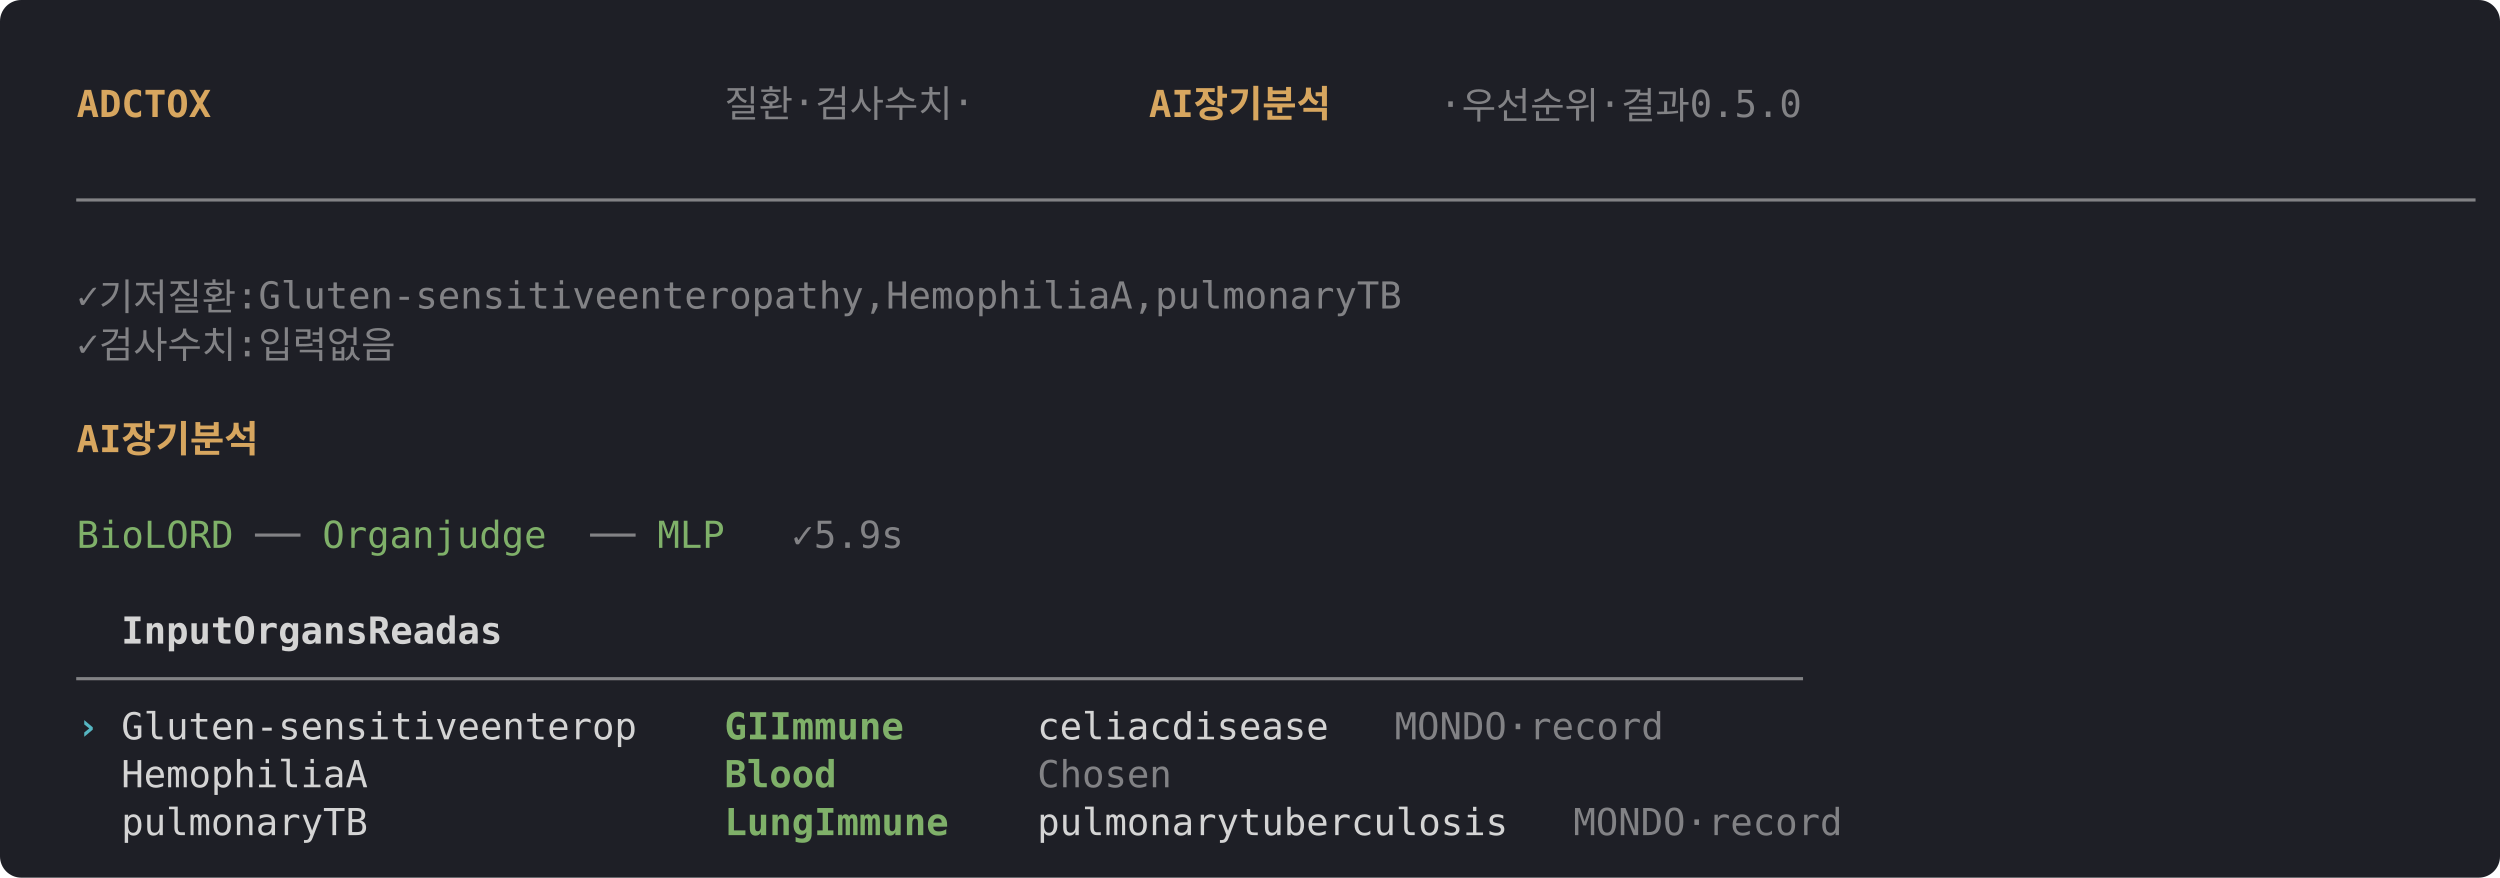
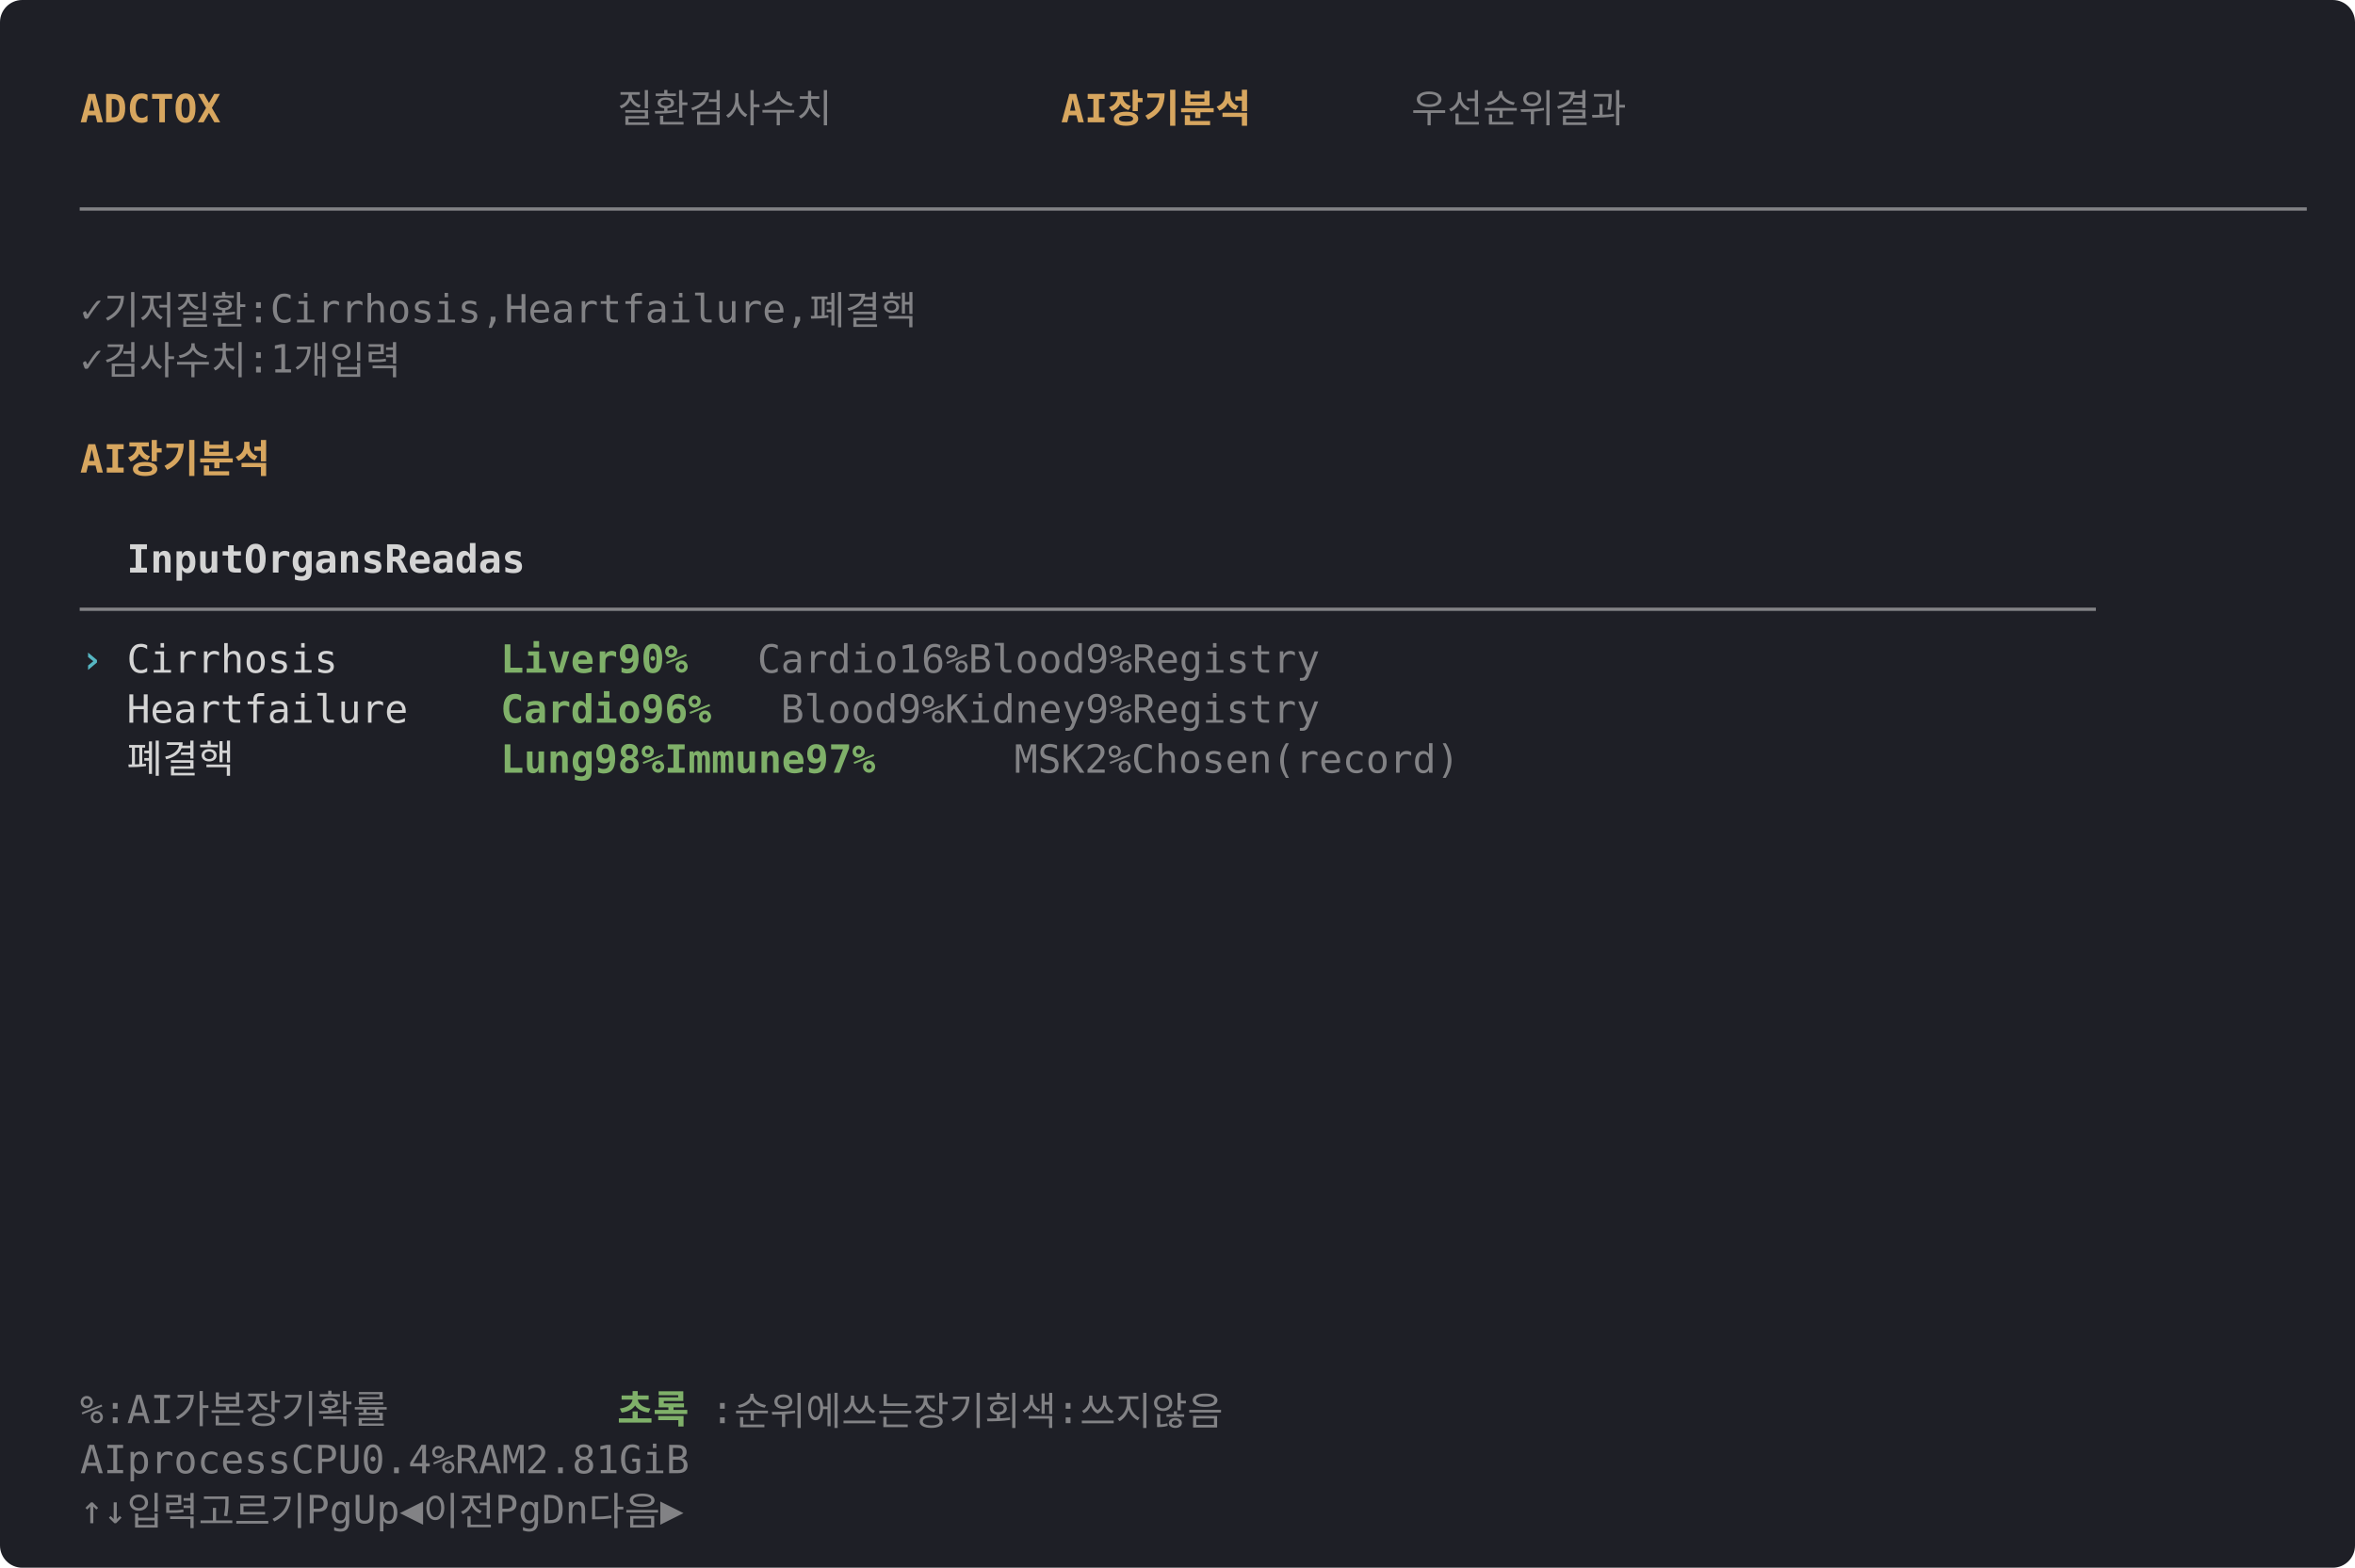
- <svg xmlns="http://www.w3.org/2000/svg" width="940" height="330" font-family="DejaVu Sans Mono, Menlo, Consolas, monospace" font-size="14">
+ <svg xmlns="http://www.w3.org/2000/svg" width="847" height="564" font-family="DejaVu Sans Mono, Menlo, Consolas, monospace" font-size="14">
  <rect width="100%" height="100%" rx="8" fill="#1e1f26" />
  <text x="28.8 37.2 45.6 54.0 62.4 70.8" y="44" fill="#d7a65f" font-weight="bold">ADCTOX</text>
-   <text x="272.4 289.2 314.4 331.2 348.0 373.2 390.0 415.2" y="44" fill="#d4d4d4" opacity="0.55">질환·검사수치·</text>
-   <text x="432.0 440.4 457.2 474.0 499.2 516.0" y="44" fill="#d7a65f" font-weight="bold">AI장기분석</text>
-   <text x="541.2 558.0 574.8 591.6 608.4 633.6 650.4 667.2 885.6 894.0 902.4 910.8 919.2" y="44" fill="#d4d4d4" opacity="0.55">·우선순위·결과0.5.0</text>
-   <text x="28.8 37.2 45.6 54.0 62.4 70.8 79.2 87.6 96.0 104.4 112.8 121.2 129.6 138.0 146.4 154.8 163.2 171.6 180.0 188.4 196.8 205.2 213.6 222.0 230.4 238.8 247.2 255.6 264.0 272.4 280.8 289.2 297.6 306.0 314.4 322.8 331.2 339.6 348.0 356.4 364.8 373.2 381.6 390.0 398.4 406.8 415.2 423.6 432.0 440.4 448.8 457.2 465.6 474.0 482.4 490.8 499.2 507.6 516.0 524.4 532.8 541.2 549.6 558.0 566.4 574.8 583.2 591.6 600.0 608.4 616.8 625.2 633.6 642.0 650.4 658.8 667.2 675.6 684.0 692.4 700.8 709.2 717.6 726.0 734.4 742.8 751.2 759.6 768.0 776.4 784.8 793.2 801.6 810.0 818.4 826.8 835.2 843.6 852.0 860.4 868.8 877.2 885.6 894.0 902.4 910.8 919.2" y="80" fill="#d4d4d4" opacity="0.55">───────────────────────────────────────────────────────────────────────────────────────────────────────────</text>
-   <text x="28.8 45.6 62.4 79.2 96.0 112.8 129.6 138.0 146.4 154.8 163.2 171.6 180.0 188.4 196.8 205.2 213.6 222.0 230.4 238.8 247.2 255.6 272.4 280.8 289.2 297.6 306.0 314.4 322.8 331.2 339.6 348.0 356.4 364.8 381.6 390.0 398.4 406.8 415.2 423.6 432.0 440.4 448.8 457.2 474.0 482.4 499.2 507.6 516.0 524.4 532.8 541.2 549.6 558.0 566.4 583.2 591.6" y="116" fill="#d4d4d4" opacity="0.55">✓기저질환:Gluten-sensitiveenteropathy,HemophiliaA,pulmonaryTB</text>
-   <text x="28.8 45.6 62.4 87.6 104.4 121.2 138.0 154.8 180.0 196.8" y="134" fill="#d4d4d4" opacity="0.55">✓검사수치:입력없음</text>
+   <text x="222.0 238.8 280.8 297.6 322.8 339.6" y="44" fill="#d4d4d4" opacity="0.55">질환검사수치</text>
+   <text x="381.6 390.0 406.8 423.6 448.8 465.6" y="44" fill="#d7a65f" font-weight="bold">AI장기분석</text>
+   <text x="507.6 524.4 541.2 558.0 600.0 616.8" y="44" fill="#d4d4d4" opacity="0.55">우선순위결과</text>
+   <text x="28.8 37.2 45.6 54.0 62.4 70.8 79.2 87.6 96.0 104.4 112.8 121.2 129.6 138.0 146.4 154.8 163.2 171.6 180.0 188.4 196.8 205.2 213.6 222.0 230.4 238.8 247.2 255.6 264.0 272.4 280.8 289.2 297.6 306.0 314.4 322.8 331.2 339.6 348.0 356.4 364.8 373.2 381.6 390.0 398.4 406.8 415.2 423.6 432.0 440.4 448.8 457.2 465.6 474.0 482.4 490.8 499.2 507.6 516.0 524.4 532.8 541.2 549.6 558.0 566.4 574.8 583.2 591.6 600.0 608.4 616.8 625.2 633.6 642.0 650.4 658.8 667.2 675.6 684.0 692.4 700.8 709.2 717.6 726.0 734.4 742.8 751.2 759.6 768.0 776.4 784.8 793.2 801.6 810.0 818.4" y="80" fill="#d4d4d4" opacity="0.55">───────────────────────────────────────────────────────────────────────────────────────────────</text>
+   <text x="28.8 45.6 62.4 79.2 96.0 112.8 129.6 138.0 146.4 154.8 163.2 171.6 180.0 188.4 196.8 205.2 222.0 230.4 238.8 247.2 255.6 272.4 280.8 289.2 297.6 306.0 314.4 322.8 331.2 348.0 364.8 381.6" y="116" fill="#d4d4d4" opacity="0.55">✓기저질환:Cirrhosis,Heartfailure,폐결핵</text>
+   <text x="28.8 45.6 62.4 87.6 104.4 121.2 138.0 146.4 171.6 188.4" y="134" fill="#d4d4d4" opacity="0.55">✓검사수치:1개입력</text>
  <text x="28.8 37.2 54.0 70.8 96.0 112.8" y="170" fill="#d7a65f" font-weight="bold">AI장기분석</text>
-   <text x="28.8 37.2 45.6 54.0 62.4 70.8 79.2" y="206" fill="#7fb069">BioLORD</text>
-   <text x="96.0 104.4" y="206" fill="#d4d4d4" opacity="0.55">──</text>
-   <text x="121.2 129.6 138.0 146.4 154.8 171.6 180.0 188.4 196.8 205.2" y="206" fill="#7fb069">Organjudge</text>
-   <text x="222.0 230.4" y="206" fill="#d4d4d4" opacity="0.55">──</text>
-   <text x="247.2 255.6 264.0" y="206" fill="#7fb069">MLP</text>
-   <text x="297.6 314.4 322.8 331.2 348.0" y="206" fill="#d4d4d4" opacity="0.55">✓5.9s</text>
-   <text x="45.6 54.0 62.4 70.8 79.2 272.4 280.8 289.2 297.6 306.0 314.4 390.0 398.4 406.8 415.2 432.0 440.4" y="242" fill="#d4d4d4" font-weight="bold">InputOrgansReadas</text>
-   <text x="28.8 37.2 45.6 54.0 62.4 70.8 79.2 87.6 96.0 104.4 112.8 121.2 129.6 138.0 146.4 154.8 163.2 171.6 180.0 188.4 196.8 205.2 213.6 222.0 230.4 238.8 247.2 255.6 264.0 272.4 280.8 289.2 297.6 306.0 314.4 322.8 331.2 339.6 348.0 356.4 364.8 373.2 381.6 390.0 398.4 406.8 415.2 423.6 432.0 440.4 448.8 457.2 465.6 474.0 482.4 490.8 499.2 507.6 516.0 524.4 532.8 541.2 549.6 558.0 566.4 574.8 583.2 591.6 600.0 608.4 616.8 625.2 633.6 642.0 650.4 658.8 667.2" y="260" fill="#d4d4d4" opacity="0.55">─────────────────────────────────────────────────────────────────────────────</text>
-   <text x="28.8" y="278" fill="#56b6c2" font-weight="bold">›</text>
-   <text x="45.6 54.0 62.4 70.8 79.2 87.6 96.0 104.4 112.8 121.2 129.6 138.0 146.4 154.8 163.2 171.6 188.4 196.8 205.2 213.6 222.0 230.4 238.8" y="278" fill="#d4d4d4">Gluten-sensitiveenterop</text>
-   <text x="272.4 280.8 297.6 306.0 314.4 322.8 331.2 339.6" y="278" fill="#7fb069" font-weight="bold">GIImmune</text>
-   <text x="390.0 398.4 406.8 415.2 423.6 432.0 448.8 457.2 465.6 474.0 482.4 490.8 499.2" y="278" fill="#d4d4d4">celiacdisease</text>
-   <text x="524.4 532.8 541.2 549.6 558.0 574.8 591.6 600.0 608.4 616.8 625.2 633.6" y="278" fill="#d4d4d4" opacity="0.55">MONDO·record</text>
-   <text x="45.6 54.0 62.4 70.8 79.2 87.6 96.0 104.4 112.8 121.2 138.0" y="296" fill="#d4d4d4">HemophiliaA</text>
-   <text x="272.4 280.8 289.2 297.6 306.0" y="296" fill="#7fb069" font-weight="bold">Blood</text>
-   <text x="390.0 398.4 406.8 415.2 423.6 432.0" y="296" fill="#d4d4d4" opacity="0.55">Chosen</text>
-   <text x="45.6 54.0 62.4 70.8 79.2 87.6 96.0 104.4 112.8 129.6 138.0" y="314" fill="#d4d4d4">pulmonaryTB</text>
-   <text x="272.4 280.8 289.2 297.6 314.4 322.8 331.2 339.6 348.0 356.4" y="314" fill="#7fb069" font-weight="bold">LungImmune</text>
-   <text x="390.0 398.4 406.8 415.2 423.6 432.0 440.4 448.8 457.2 474.0 482.4 490.8 499.2 507.6 516.0 524.4 532.8 541.2 549.6 558.0 566.4" y="314" fill="#d4d4d4">pulmonarytuberculosis</text>
-   <text x="591.6 600.0 608.4 616.8 625.2 642.0 658.8 667.2 675.6 684.0 692.4 700.8" y="314" fill="#d4d4d4" opacity="0.55">MONDO·record</text>
+   <text x="45.6 54.0 62.4 70.8 79.2 180.0 188.4 196.8 205.2 213.6 222.0 465.6 474.0 482.4 490.8 507.6 516.0" y="206" fill="#d4d4d4" font-weight="bold">InputOrgansReadas</text>
+   <text x="28.8 37.2 45.6 54.0 62.4 70.8 79.2 87.6 96.0 104.4 112.8 121.2 129.6 138.0 146.4 154.8 163.2 171.6 180.0 188.4 196.8 205.2 213.6 222.0 230.4 238.8 247.2 255.6 264.0 272.4 280.8 289.2 297.6 306.0 314.4 322.8 331.2 339.6 348.0 356.4 364.8 373.2 381.6 390.0 398.4 406.8 415.2 423.6 432.0 440.4 448.8 457.2 465.6 474.0 482.4 490.8 499.2 507.6 516.0 524.4 532.8 541.2 549.6 558.0 566.4 574.8 583.2 591.6 600.0 608.4 616.8 625.2 633.6 642.0 650.4 658.8 667.2 675.6 684.0 692.4 700.8 709.2 717.6 726.0 734.4 742.8" y="224" fill="#d4d4d4" opacity="0.55">──────────────────────────────────────────────────────────────────────────────────────</text>
+   <text x="28.8" y="242" fill="#56b6c2" font-weight="bold">›</text>
+   <text x="45.6 54.0 62.4 70.8 79.2 87.6 96.0 104.4 112.8" y="242" fill="#d4d4d4">Cirrhosis</text>
+   <text x="180.0 188.4 196.8 205.2 213.6 230.4 238.8 247.2" y="242" fill="#7fb069" font-weight="bold">Liver90%</text>
+   <text x="272.4 280.8 289.2 297.6 306.0 314.4 331.2 339.6 348.0 373.2 381.6 390.0 398.4 406.8 423.6 432.0 465.6 474.0 482.4 490.8 499.2 507.6 516.0 524.4" y="242" fill="#d4d4d4" opacity="0.55">Cardio16%Blood9%Registry</text>
+   <text x="45.6 54.0 62.4 70.8 79.2 96.0 104.4 112.8 121.2 129.6 138.0 146.4" y="260" fill="#d4d4d4">Heartfailure</text>
+   <text x="180.0 188.4 196.8 205.2 213.6 222.0 238.8 247.2 255.6" y="260" fill="#7fb069" font-weight="bold">Cardio96%</text>
+   <text x="280.8 289.2 297.6 306.0 314.4 331.2 339.6 364.8 373.2 381.6 390.0 398.4 406.8 423.6 432.0 465.6 474.0 482.4 490.8 499.2 507.6 516.0 524.4" y="260" fill="#d4d4d4" opacity="0.55">Blood9%Kidney9%Registry</text>
+   <text x="45.6 62.4 79.2" y="278" fill="#d4d4d4">폐결핵</text>
+   <text x="180.0 188.4 196.8 205.2 222.0 230.4 238.8 264.0 272.4 280.8 289.2 297.6 306.0 322.8 331.2 339.6" y="278" fill="#7fb069" font-weight="bold">Lung98%Immune97%</text>
+   <text x="364.8 373.2 381.6 398.4 406.8 465.6 474.0 482.4 490.8 499.2 507.6 524.4 532.8 541.2 549.6 558.0 566.4 574.8 583.2" y="278" fill="#d4d4d4" opacity="0.55">MSK2%Chosen(record)</text>
+   <text x="28.8 37.2 54.0 62.4 70.8 96.0 121.2 138.0 163.2 180.0" y="512" fill="#d4d4d4" opacity="0.55">%:AI가본장기확률</text>
+   <text x="222.0 238.8" y="512" fill="#7fb069" font-weight="bold">초록</text>
+   <text x="255.6 272.4 289.2 306.0 331.2 348.0 373.2 390.0 432.0 448.8 465.6 482.4 499.2 524.4 541.2" y="512" fill="#d4d4d4" opacity="0.55">:순위에쓰는장기회색:쓰지않음</text>
+   <text x="28.8 37.2 54.0 62.4 70.8 79.2 87.6 96.0 104.4 138.0 146.4 154.8 171.6 180.0 188.4 196.8 230.4 238.8 247.2 264.0 272.4 280.8 289.2 306.0 314.4 322.8" y="530" fill="#d4d4d4" opacity="0.55">AIprocessCPU0.4%RAM2.81GiB</text>
+   <text x="28.8 37.2 54.0 70.8 96.0 112.8 129.6 625.2 633.6 642.0 650.4 667.2 684.0 700.8 742.8 751.2 759.6 768.0 784.8 801.6 826.8" y="548" fill="#d4d4d4" opacity="0.55">↑↓입력고르기PgUp◀이전PgDn다음▶</text>
</svg>
